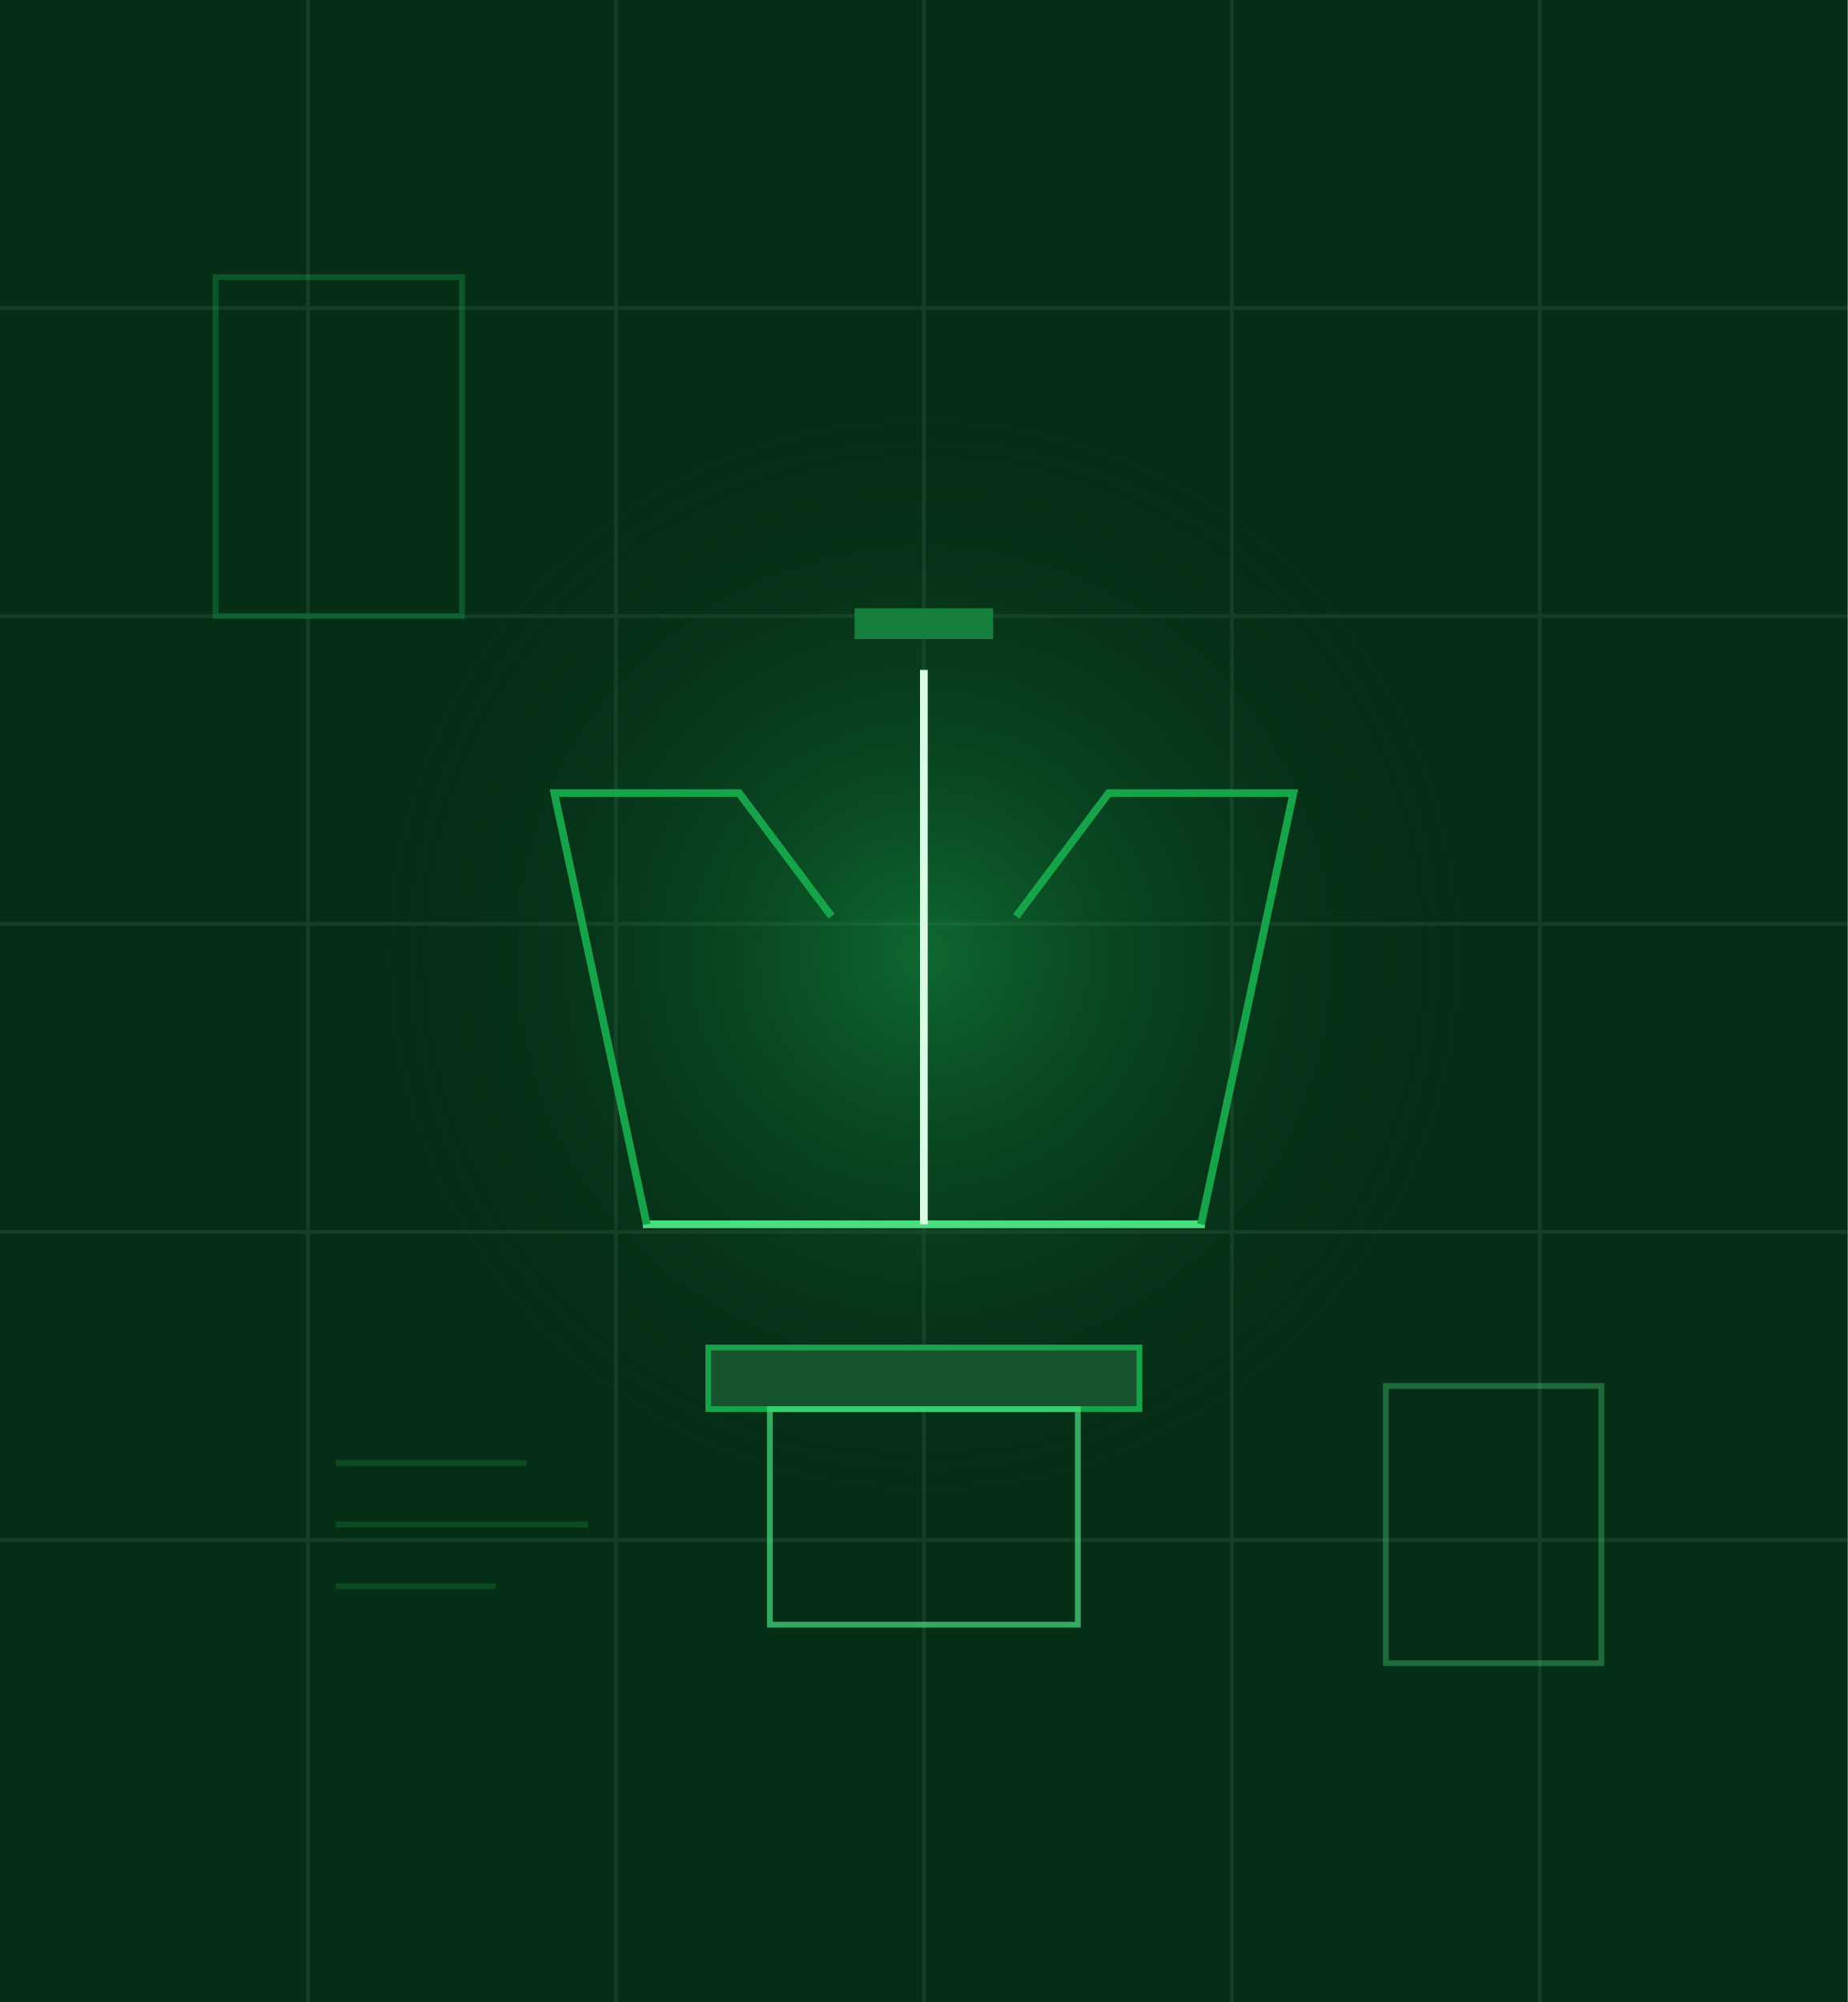
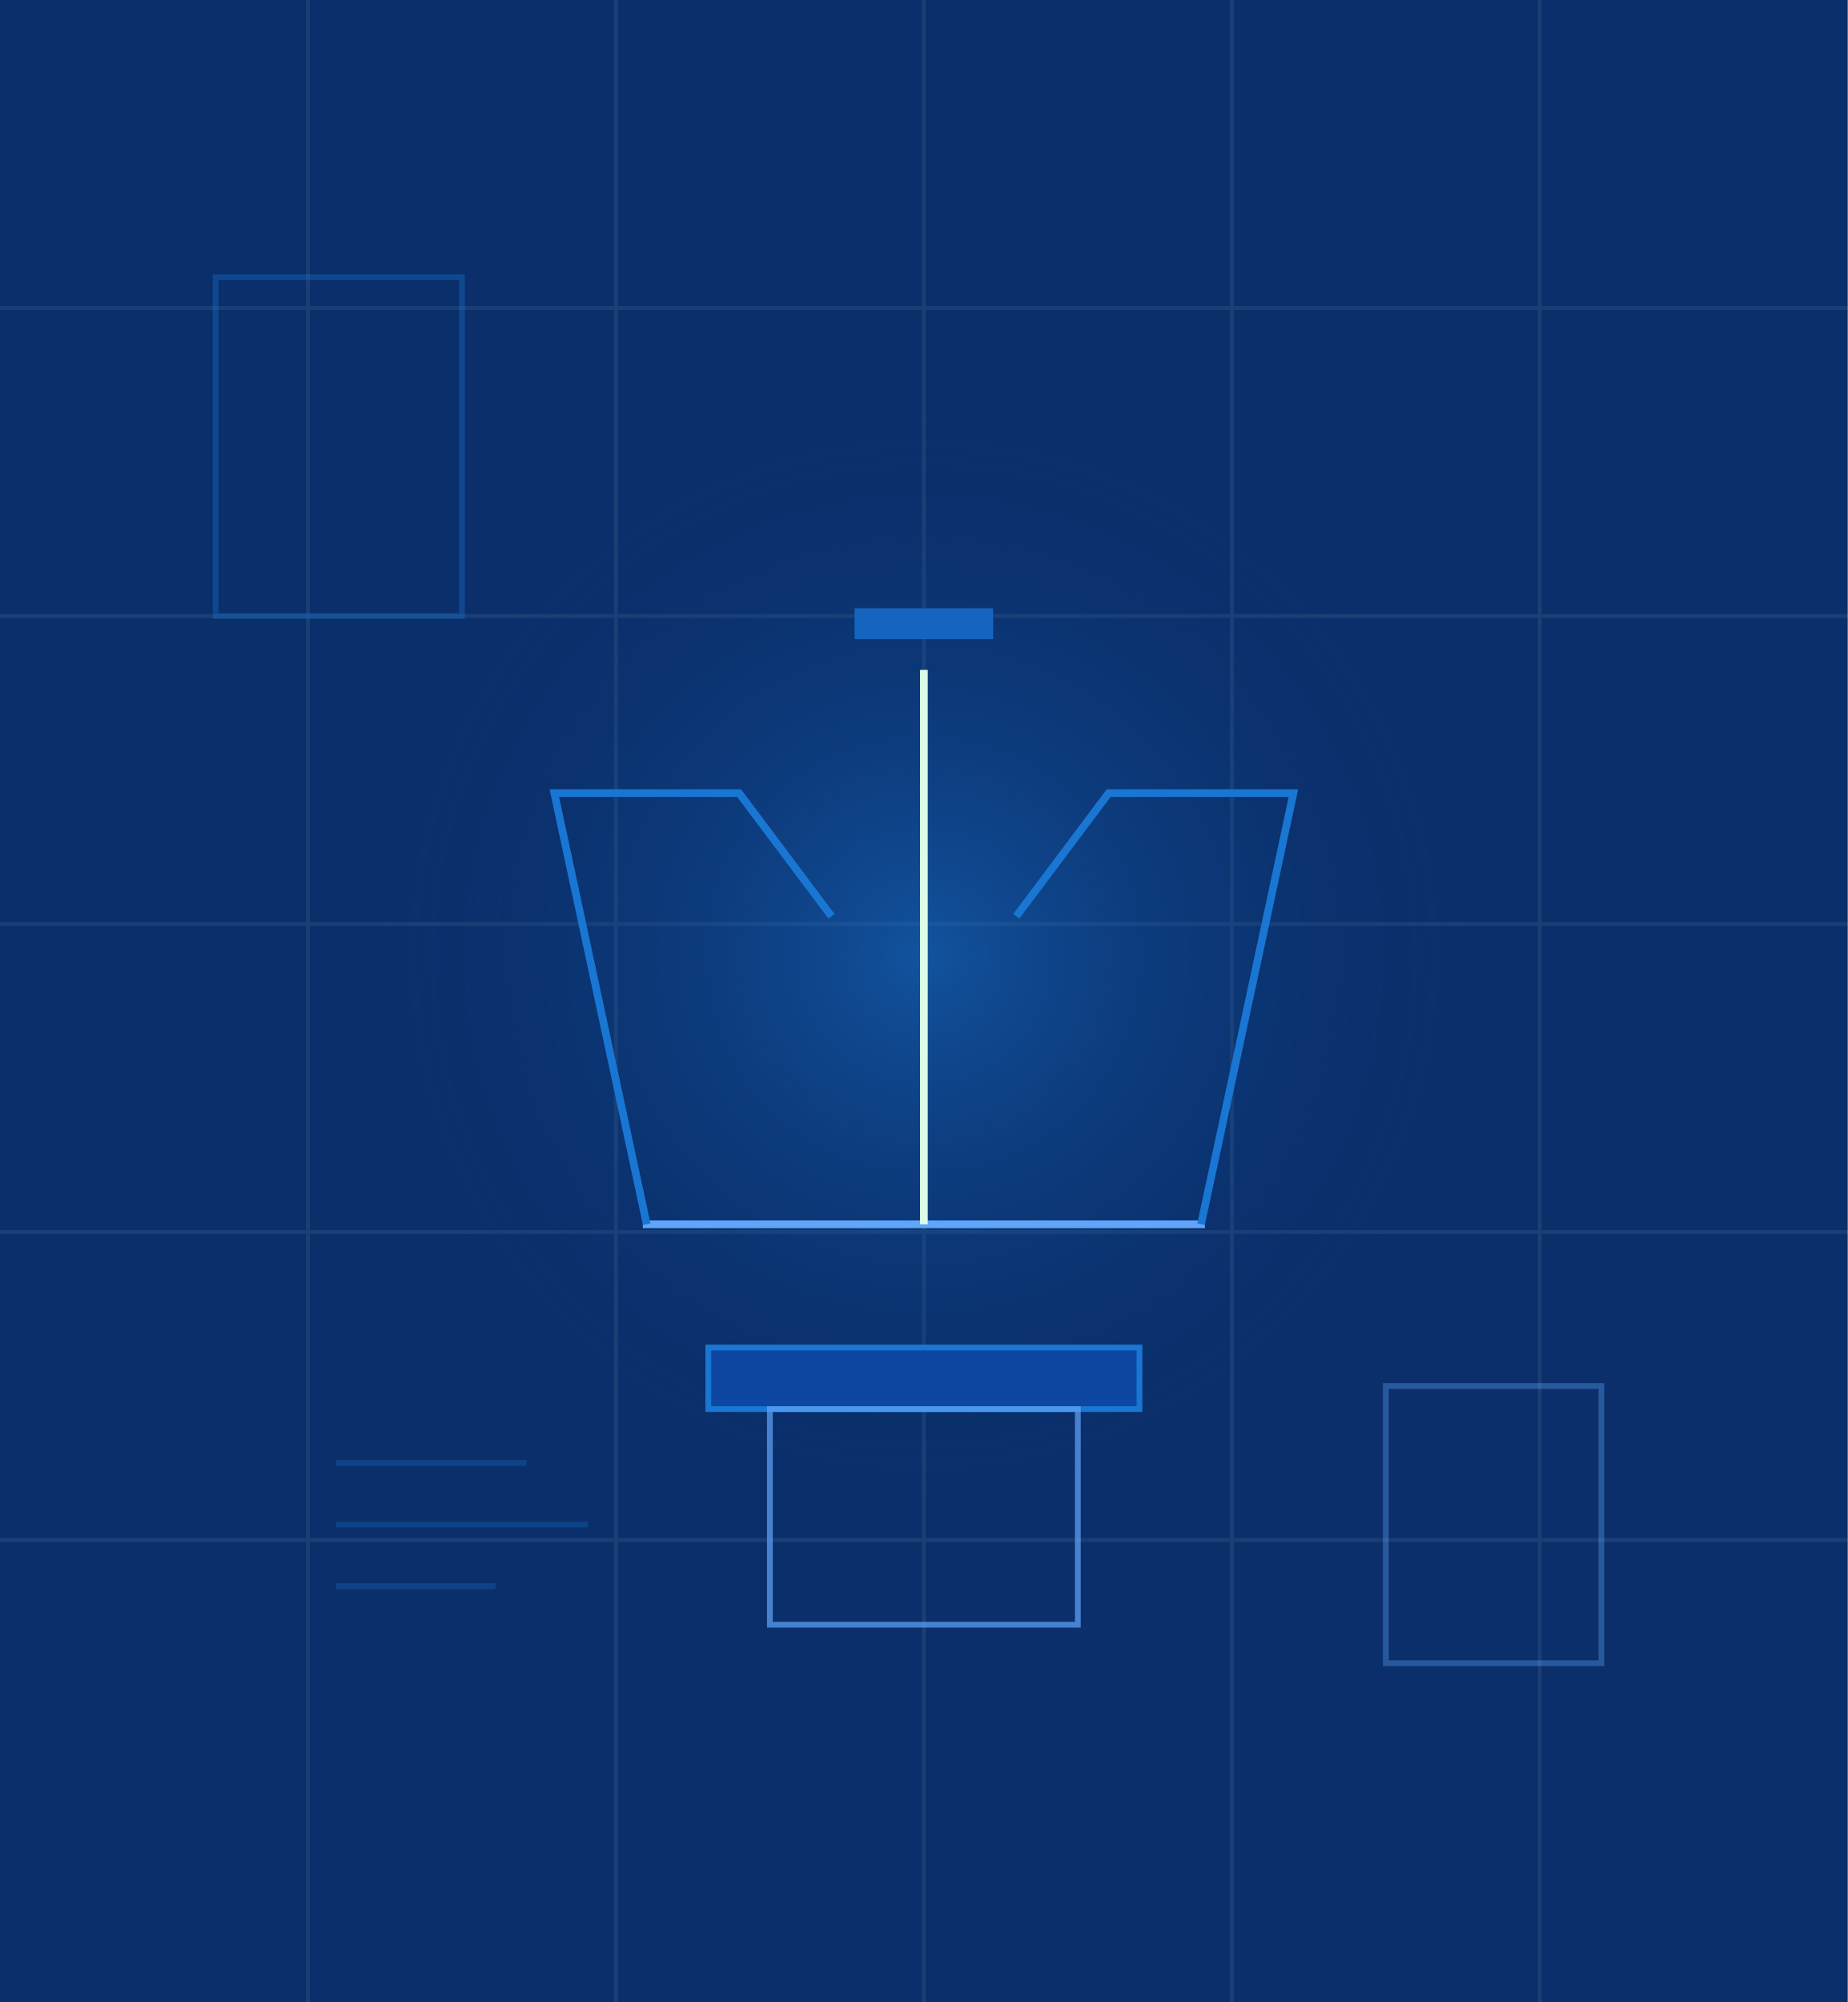
<svg xmlns="http://www.w3.org/2000/svg" viewBox="0 0 480 520" fill="none" aria-hidden="true">
-   <rect width="480" height="520" fill="#052e16" />
+   <rect width="480" height="520" fill="#0a2f6b" />
  <g opacity="0.08" stroke="#dcfce7" stroke-width="1">
    <path d="M0 80h480M0 160h480M0 240h480M0 320h480M0 400h480" />
    <path d="M80 0v520M160 0v520M240 0v520M320 0v520M400 0v520" />
  </g>
  <circle cx="240" cy="248" r="140" fill="url(#glow)" opacity="0.5" />
  <g transform="translate(240 230)">
-     <path d="M-72 88h144" stroke="#4ade80" stroke-width="2" stroke-linecap="square" />
+     <path d="M-72 88h144" stroke="#60a5fa" stroke-width="2" stroke-linecap="square" />
    <path d="M0 88V-56" stroke="#dcfce7" stroke-width="2" />
-     <path d="M-72 88L-96 -24h48l24 32" stroke="#16a34a" stroke-width="2" stroke-linejoin="miter" fill="none" />
-     <path d="M72 88L96 -24h-48l-24 32" stroke="#16a34a" stroke-width="2" stroke-linejoin="miter" fill="none" />
-     <rect x="-18" y="-72" width="36" height="8" fill="#15803d" />
-     <path d="M-56 120h112v16H-56z" fill="#14532d" stroke="#16a34a" stroke-width="1.5" />
-     <path d="M-40 136h80v56H-40z" fill="none" stroke="#4ade80" stroke-width="1.5" opacity="0.7" />
+     <path d="M-72 88L-96 -24h48l24 32" stroke="#1976d2" stroke-width="2" stroke-linejoin="miter" fill="none" />
+     <path d="M72 88L96 -24h-48l-24 32" stroke="#1976d2" stroke-width="2" stroke-linejoin="miter" fill="none" />
+     <rect x="-18" y="-72" width="36" height="8" fill="#1565c0" />
+     <path d="M-56 120h112v16H-56z" fill="#0d47a1" stroke="#1976d2" stroke-width="1.5" />
+     <path d="M-40 136h80v56H-40z" fill="none" stroke="#60a5fa" stroke-width="1.5" opacity="0.7" />
  </g>
  <g opacity="0.35">
-     <rect x="56" y="72" width="64" height="88" stroke="#16a34a" stroke-width="1.5" fill="none" />
-     <rect x="360" y="360" width="56" height="72" stroke="#4ade80" stroke-width="1.5" fill="none" />
-     <path d="M88 380h48M88 396h64M88 412h40" stroke="#15803d" stroke-width="1.5" stroke-linecap="square" />
+     <rect x="56" y="72" width="64" height="88" stroke="#1976d2" stroke-width="1.5" fill="none" />
+     <rect x="360" y="360" width="56" height="72" stroke="#60a5fa" stroke-width="1.5" fill="none" />
+     <path d="M88 380h48M88 396h64M88 412h40" stroke="#1565c0" stroke-width="1.5" stroke-linecap="square" />
  </g>
  <defs>
    <radialGradient id="glow" cx="0" cy="0" r="1" gradientUnits="userSpaceOnUse" gradientTransform="translate(240 248) rotate(90) scale(140)">
-       <stop stop-color="#16a34a" />
-       <stop offset="1" stop-color="#052e16" stop-opacity="0" />
+       <stop stop-color="#1976d2" />
+       <stop offset="1" stop-color="#0a2f6b" stop-opacity="0" />
    </radialGradient>
  </defs>
</svg>
